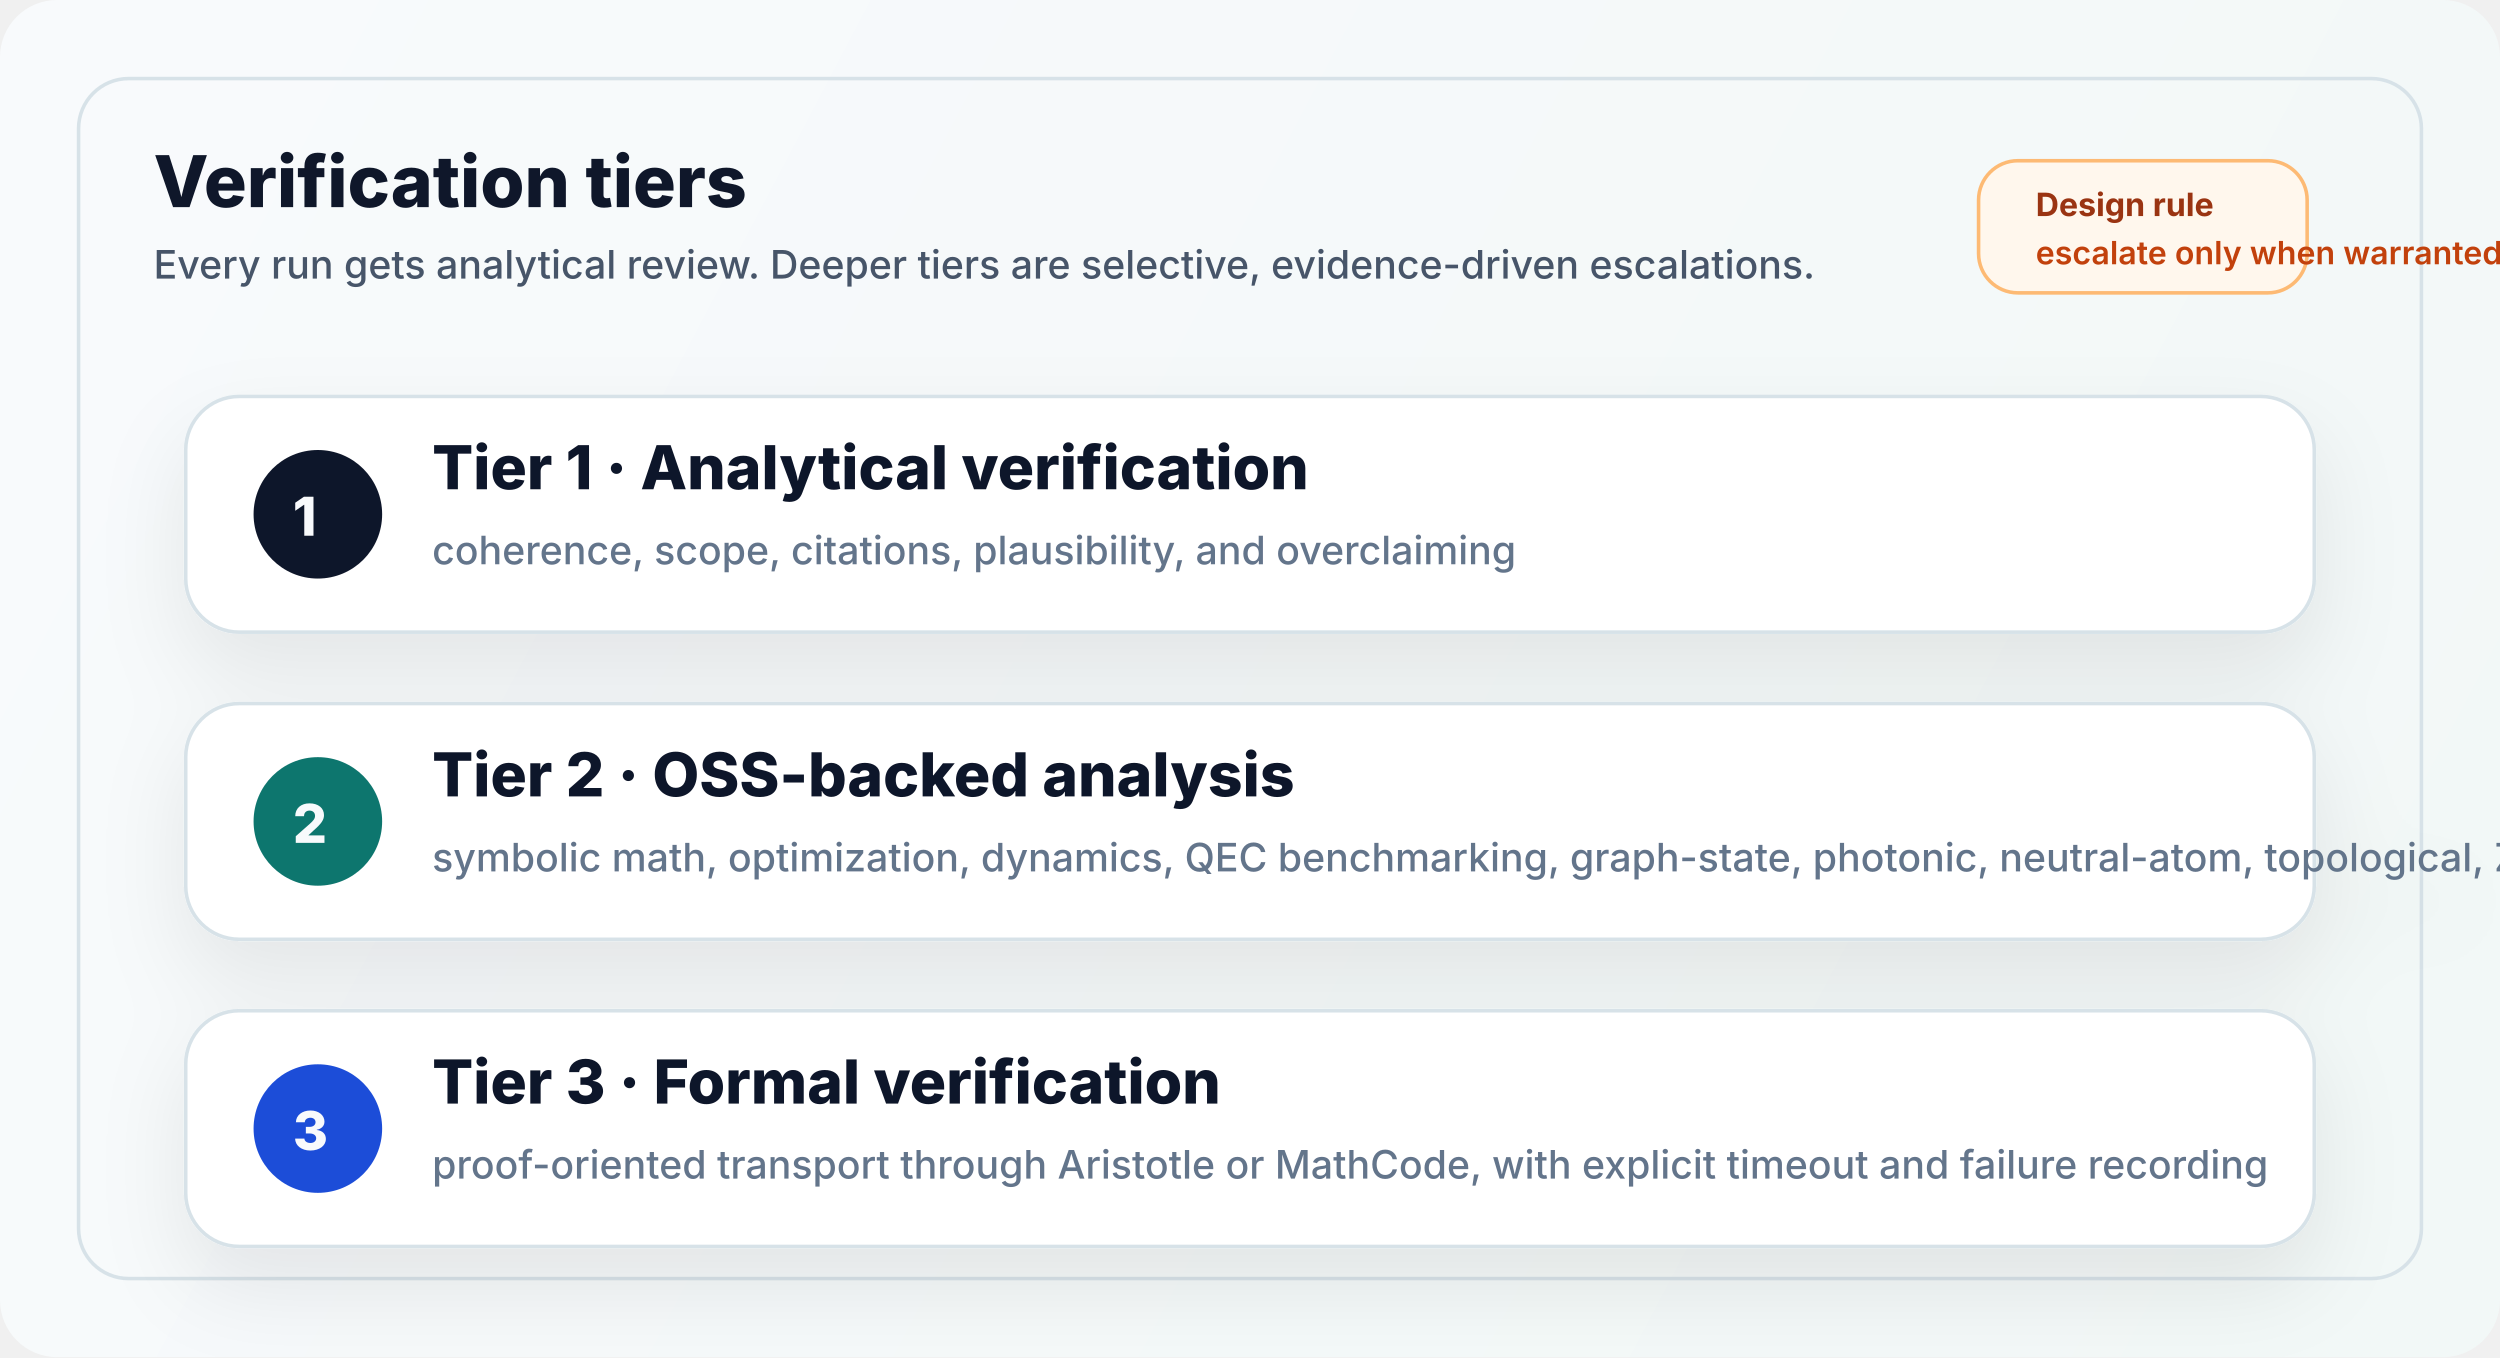
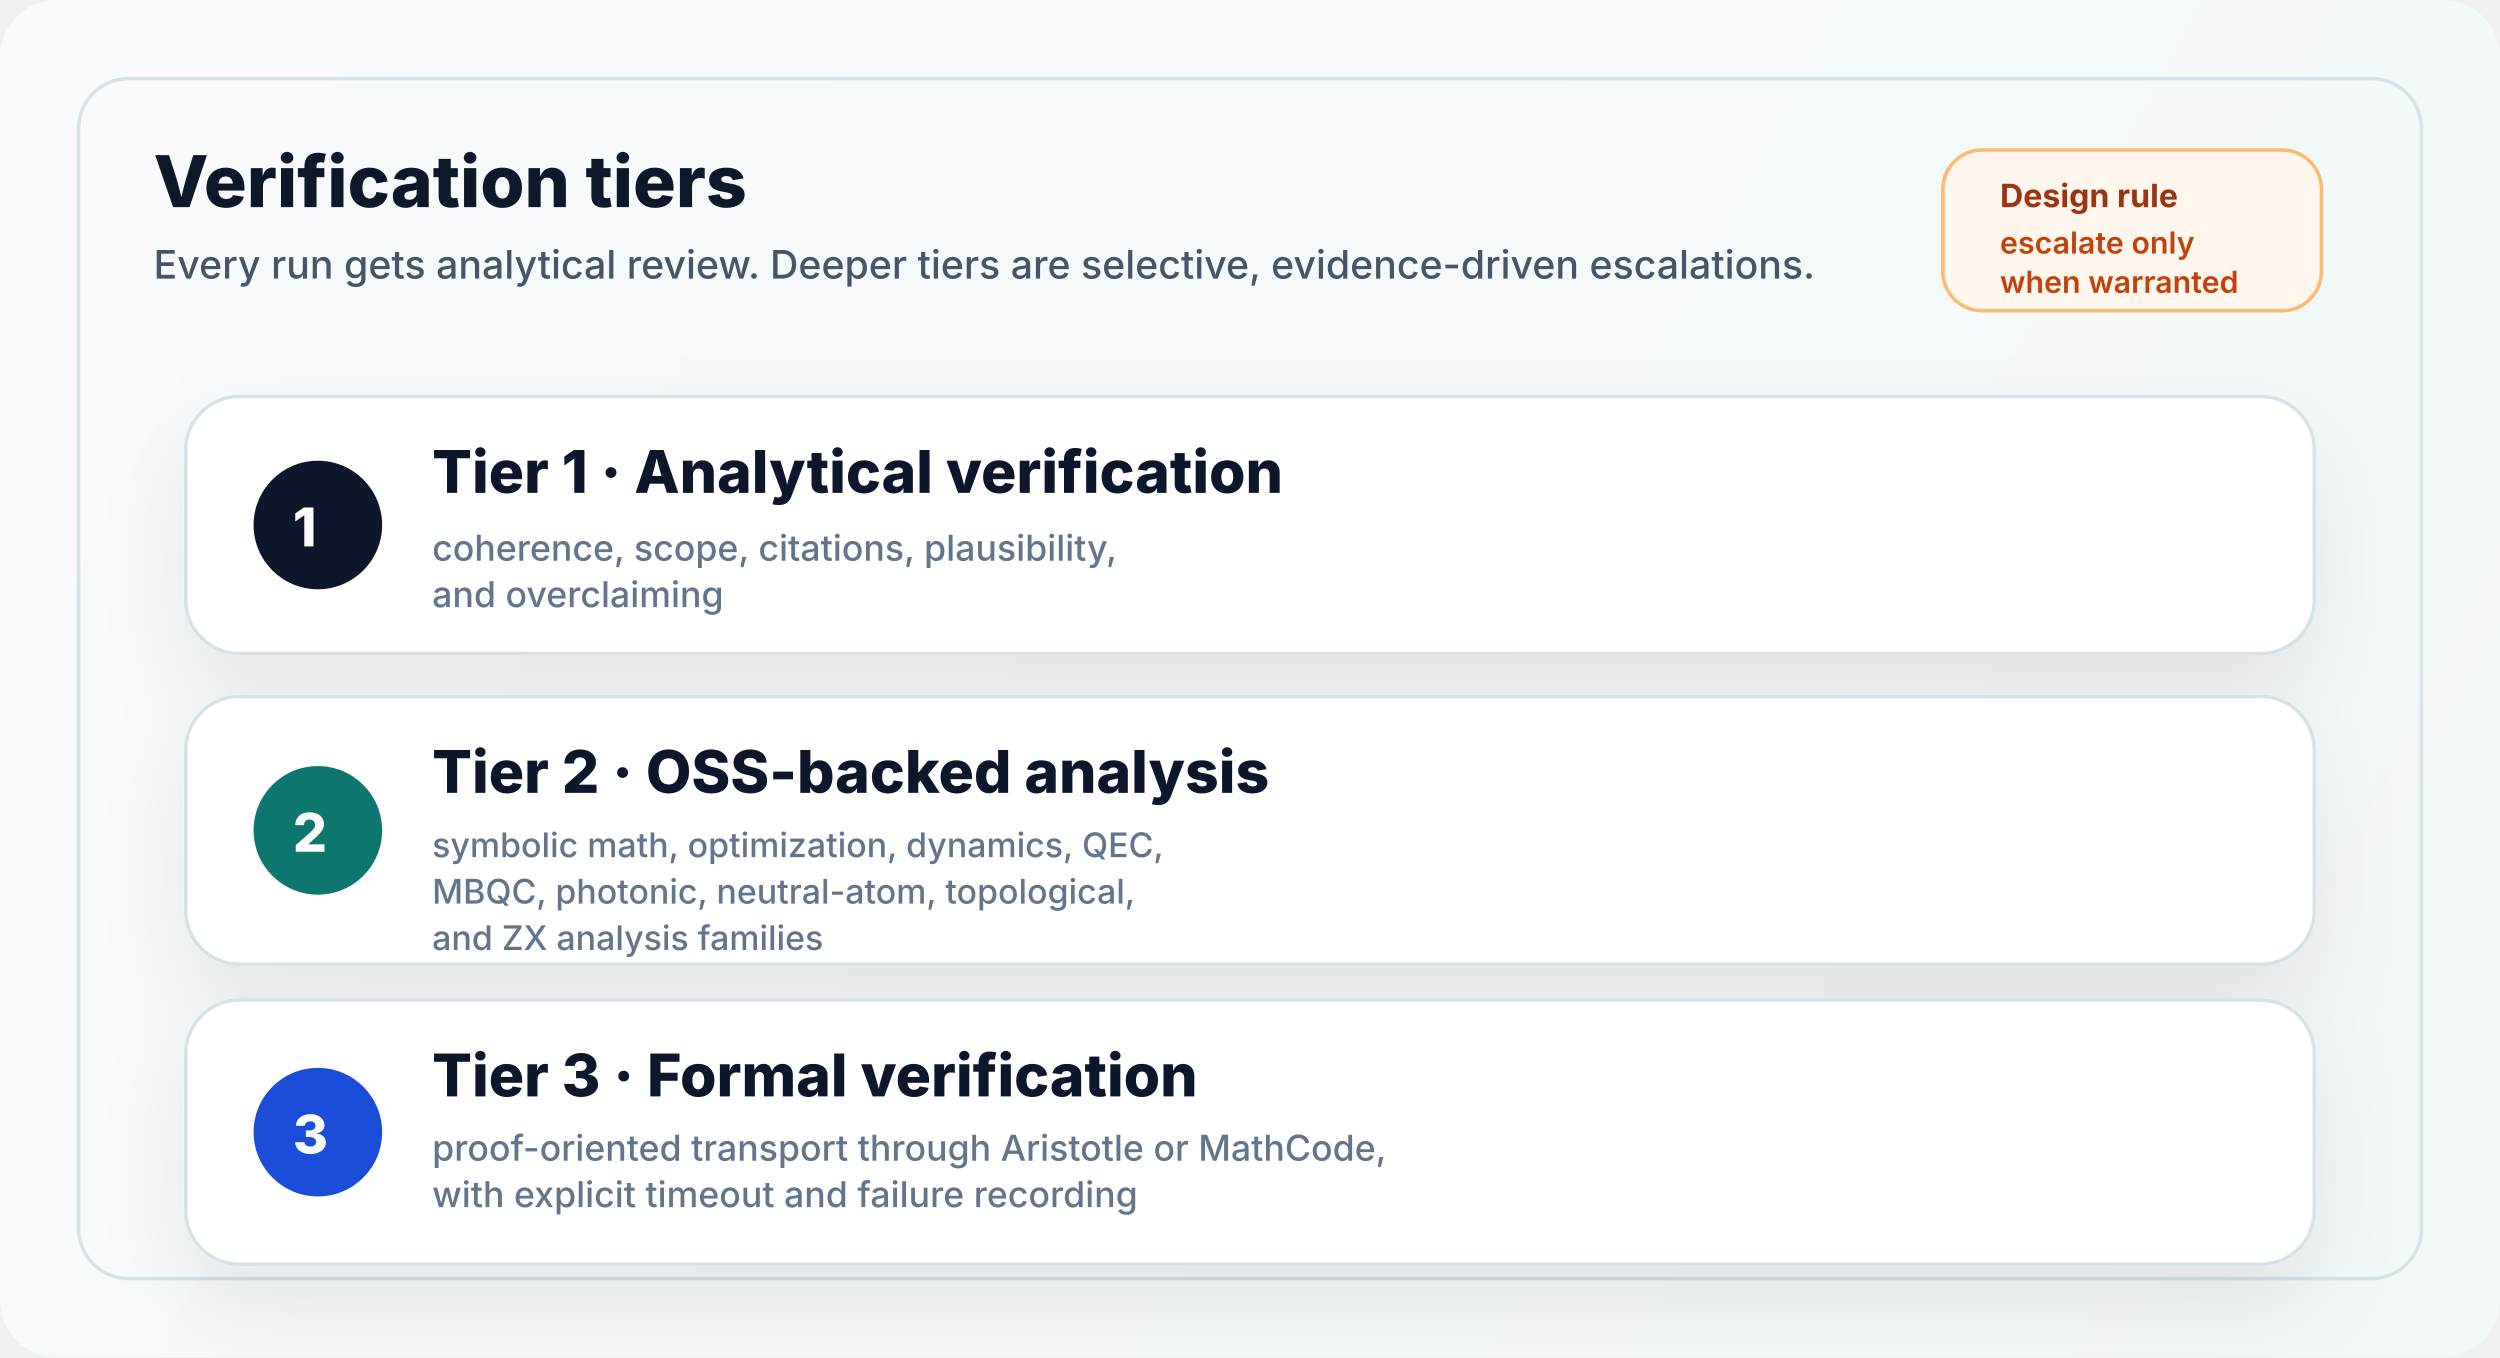
<svg xmlns="http://www.w3.org/2000/svg" width="1400" height="760" viewBox="0 0 1400 760" fill="none">
  <defs>
    <linearGradient id="bg" x1="54" y1="40" x2="1346" y2="720" gradientUnits="userSpaceOnUse">
      <stop stop-color="#F8FAFC" />
      <stop offset="1" stop-color="#F2F8F7" />
    </linearGradient>
    <filter id="shadow" x="0" y="0" width="1400" height="760" filterUnits="userSpaceOnUse" color-interpolation-filters="sRGB">
      <feDropShadow dx="0" dy="22" stdDeviation="24" flood-color="#0F172A" flood-opacity="0.08" />
    </filter>
  </defs>
  <rect width="1400" height="760" rx="32" fill="url(#bg)" />
  <rect x="44" y="44" width="1312" height="672" rx="28" stroke="#D7E2E8" stroke-width="2" />
  <text x="86" y="116" fill="#0F172A" font-family="Inter, Arial, sans-serif" font-size="40" font-weight="800">Verification tiers</text>
  <text x="86" y="156" fill="#475569" font-family="Inter, Arial, sans-serif" font-size="22" font-weight="500">Every run gets analytical review. Deeper tiers are selective, evidence-driven escalations.</text>
  <g filter="url(#shadow)">
-     <rect x="104" y="222" width="1192" height="132" rx="30" fill="#FFFFFF" stroke="#D7E2E8" stroke-width="2" />
-     <circle cx="178" cy="288" r="36" fill="#0F172A" />
-     <text x="164" y="300" fill="#F8FAFC" font-family="Inter, Arial, sans-serif" font-size="30" font-weight="800">1</text>
-     <text x="242" y="274" fill="#0F172A" font-family="Inter, Arial, sans-serif" font-size="34" font-weight="800">Tier 1 · Analytical verification</text>
-     <text x="242" y="316" fill="#64748B" font-family="Inter, Arial, sans-serif" font-size="22" font-weight="500">coherence, scope, citations, plausibility, and overclaiming</text>
-     <rect x="104" y="394" width="1192" height="132" rx="30" fill="#FFFFFF" stroke="#D7E2E8" stroke-width="2" />
-     <circle cx="178" cy="460" r="36" fill="#0F766E" />
-     <text x="164" y="472" fill="#F8FAFC" font-family="Inter, Arial, sans-serif" font-size="30" font-weight="800">2</text>
-     <text x="242" y="446" fill="#0F172A" font-family="Inter, Arial, sans-serif" font-size="34" font-weight="800">Tier 2 · OSS-backed analysis</text>
-     <text x="242" y="488" fill="#64748B" font-family="Inter, Arial, sans-serif" font-size="22" font-weight="500">symbolic math, optimization, dynamics, QEC benchmarking, graph-state, photonic, neutral-atom, topological, ZX</text>
-     <rect x="104" y="566" width="1192" height="132" rx="30" fill="#FFFFFF" stroke="#D7E2E8" stroke-width="2" />
-     <circle cx="178" cy="632" r="36" fill="#1D4ED8" />
-     <text x="164" y="644" fill="#F8FAFC" font-family="Inter, Arial, sans-serif" font-size="30" font-weight="800">3</text>
-     <text x="242" y="618" fill="#0F172A" font-family="Inter, Arial, sans-serif" font-size="34" font-weight="800">Tier 3 · Formal verification</text>
-     <text x="242" y="660" fill="#64748B" font-family="Inter, Arial, sans-serif" font-size="22" font-weight="500">proof-oriented transport through Aristotle or MathCode, with explicit timeout and failure recording</text>
+     <rect x="104" y="222" width="1192" height="144" rx="30" fill="#FFFFFF" stroke="#D7E2E8" stroke-width="2" />
+     <circle cx="178" cy="294" r="36" fill="#0F172A" />
+     <text x="164" y="306" fill="#F8FAFC" font-family="Inter, Arial, sans-serif" font-size="30" font-weight="800">1</text>
+     <text x="242" y="276" fill="#0F172A" font-family="Inter, Arial, sans-serif" font-size="33" font-weight="800">Tier 1 · Analytical verification</text>
+     <text x="242" y="314" fill="#64748B" font-family="Inter, Arial, sans-serif" font-size="20" font-weight="500">coherence, scope, citations, plausibility,</text>
+     <text x="242" y="340" fill="#64748B" font-family="Inter, Arial, sans-serif" font-size="20" font-weight="500">and overclaiming</text>
+     <rect x="104" y="390" width="1192" height="150" rx="30" fill="#FFFFFF" stroke="#D7E2E8" stroke-width="2" />
+     <circle cx="178" cy="465" r="36" fill="#0F766E" />
+     <text x="164" y="477" fill="#F8FAFC" font-family="Inter, Arial, sans-serif" font-size="30" font-weight="800">2</text>
+     <text x="242" y="444" fill="#0F172A" font-family="Inter, Arial, sans-serif" font-size="33" font-weight="800">Tier 2 · OSS-backed analysis</text>
+     <text x="242" y="480" fill="#64748B" font-family="Inter, Arial, sans-serif" font-size="19" font-weight="500">symbolic math, optimization, dynamics, QEC,</text>
+     <text x="242" y="506" fill="#64748B" font-family="Inter, Arial, sans-serif" font-size="19" font-weight="500">MBQC, photonic, neutral-atom, topological,</text>
+     <text x="242" y="532" fill="#64748B" font-family="Inter, Arial, sans-serif" font-size="19" font-weight="500">and ZX analysis families</text>
+     <rect x="104" y="560" width="1192" height="148" rx="30" fill="#FFFFFF" stroke="#D7E2E8" stroke-width="2" />
+     <circle cx="178" cy="634" r="36" fill="#1D4ED8" />
+     <text x="164" y="646" fill="#F8FAFC" font-family="Inter, Arial, sans-serif" font-size="30" font-weight="800">3</text>
+     <text x="242" y="614" fill="#0F172A" font-family="Inter, Arial, sans-serif" font-size="33" font-weight="800">Tier 3 · Formal verification</text>
+     <text x="242" y="650" fill="#64748B" font-family="Inter, Arial, sans-serif" font-size="20" font-weight="500">proof-oriented transport through Aristotle or MathCode,</text>
+     <text x="242" y="676" fill="#64748B" font-family="Inter, Arial, sans-serif" font-size="20" font-weight="500">with explicit timeout and failure recording</text>
  </g>
-   <rect x="1108" y="90" width="184" height="74" rx="22" fill="#FFF7ED" stroke="#FDBA74" stroke-width="2" />
-   <text x="1140" y="121" fill="#9A3412" font-family="Inter, Arial, sans-serif" font-size="18" font-weight="700">Design rule</text>
-   <text x="1140" y="148" fill="#C2410C" font-family="Inter, Arial, sans-serif" font-size="18" font-weight="600">escalate only when warranted</text>
+   <rect x="1088" y="84" width="212" height="90" rx="22" fill="#FFF7ED" stroke="#FDBA74" stroke-width="2" />
+   <text x="1120" y="116" fill="#9A3412" font-family="Inter, Arial, sans-serif" font-size="18" font-weight="700">Design rule</text>
+   <text x="1120" y="142" fill="#C2410C" font-family="Inter, Arial, sans-serif" font-size="17" font-weight="600">escalate only</text>
+   <text x="1120" y="164" fill="#C2410C" font-family="Inter, Arial, sans-serif" font-size="17" font-weight="600">when warranted</text>
</svg>
